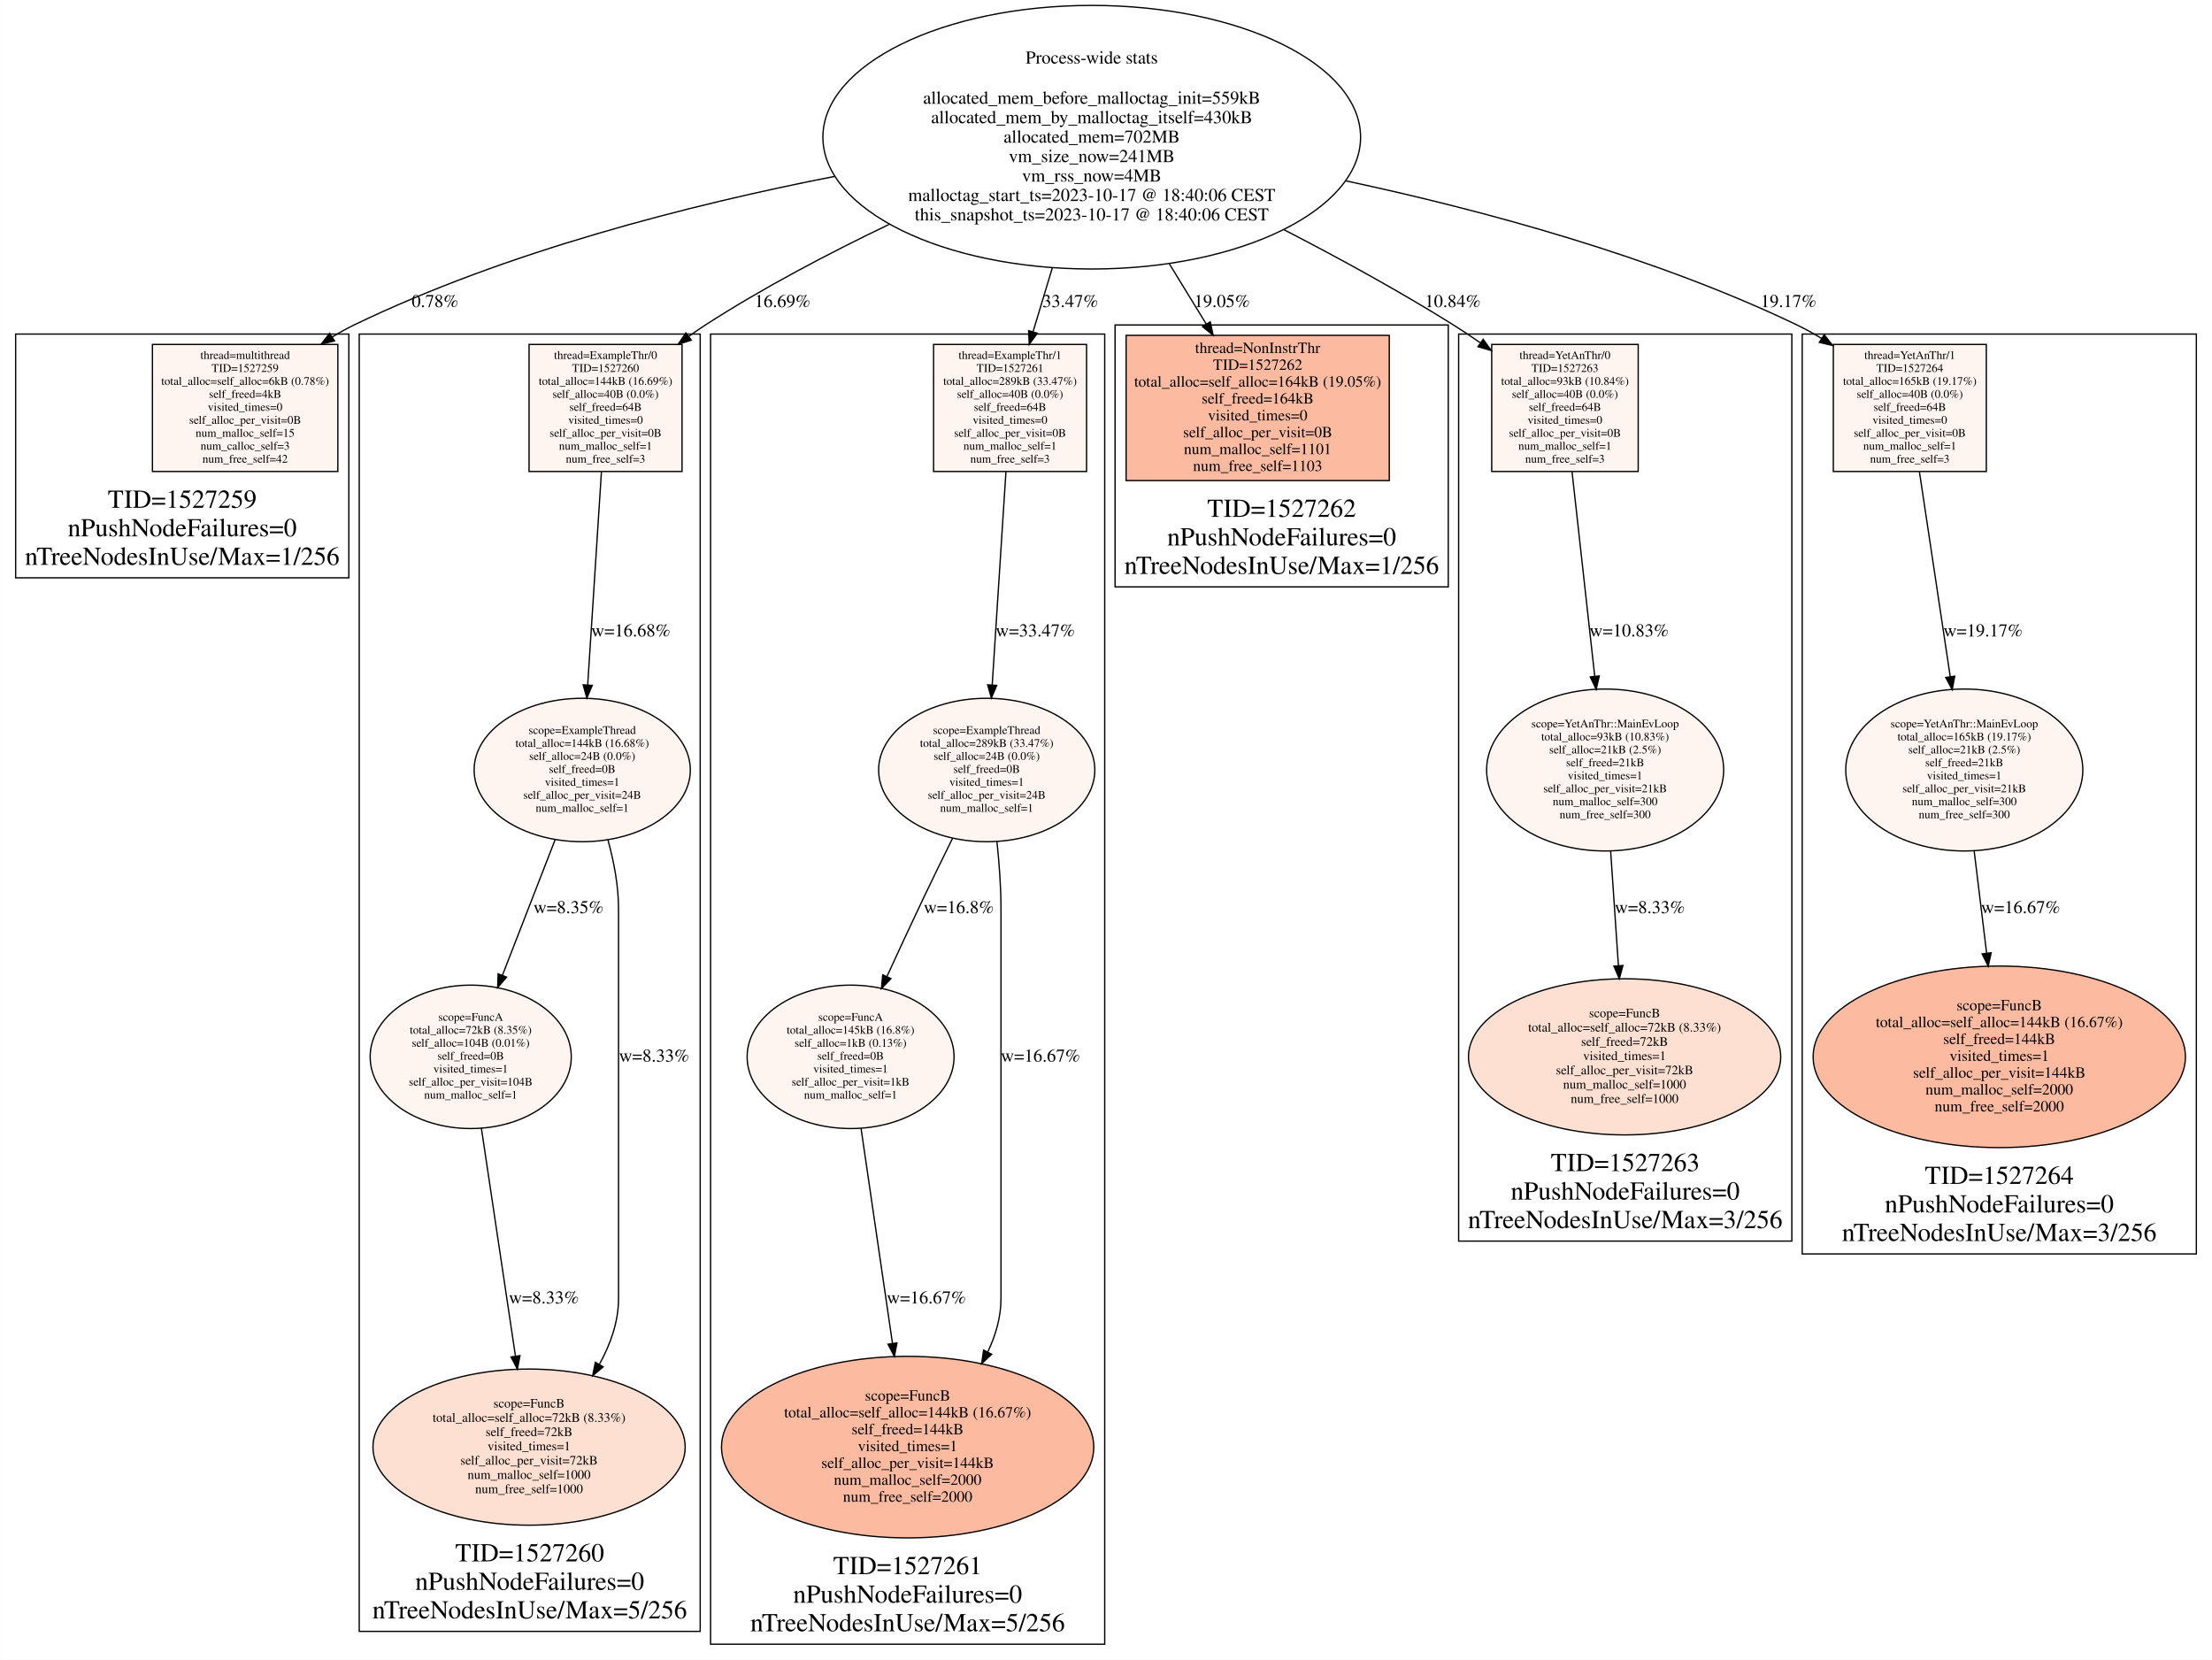
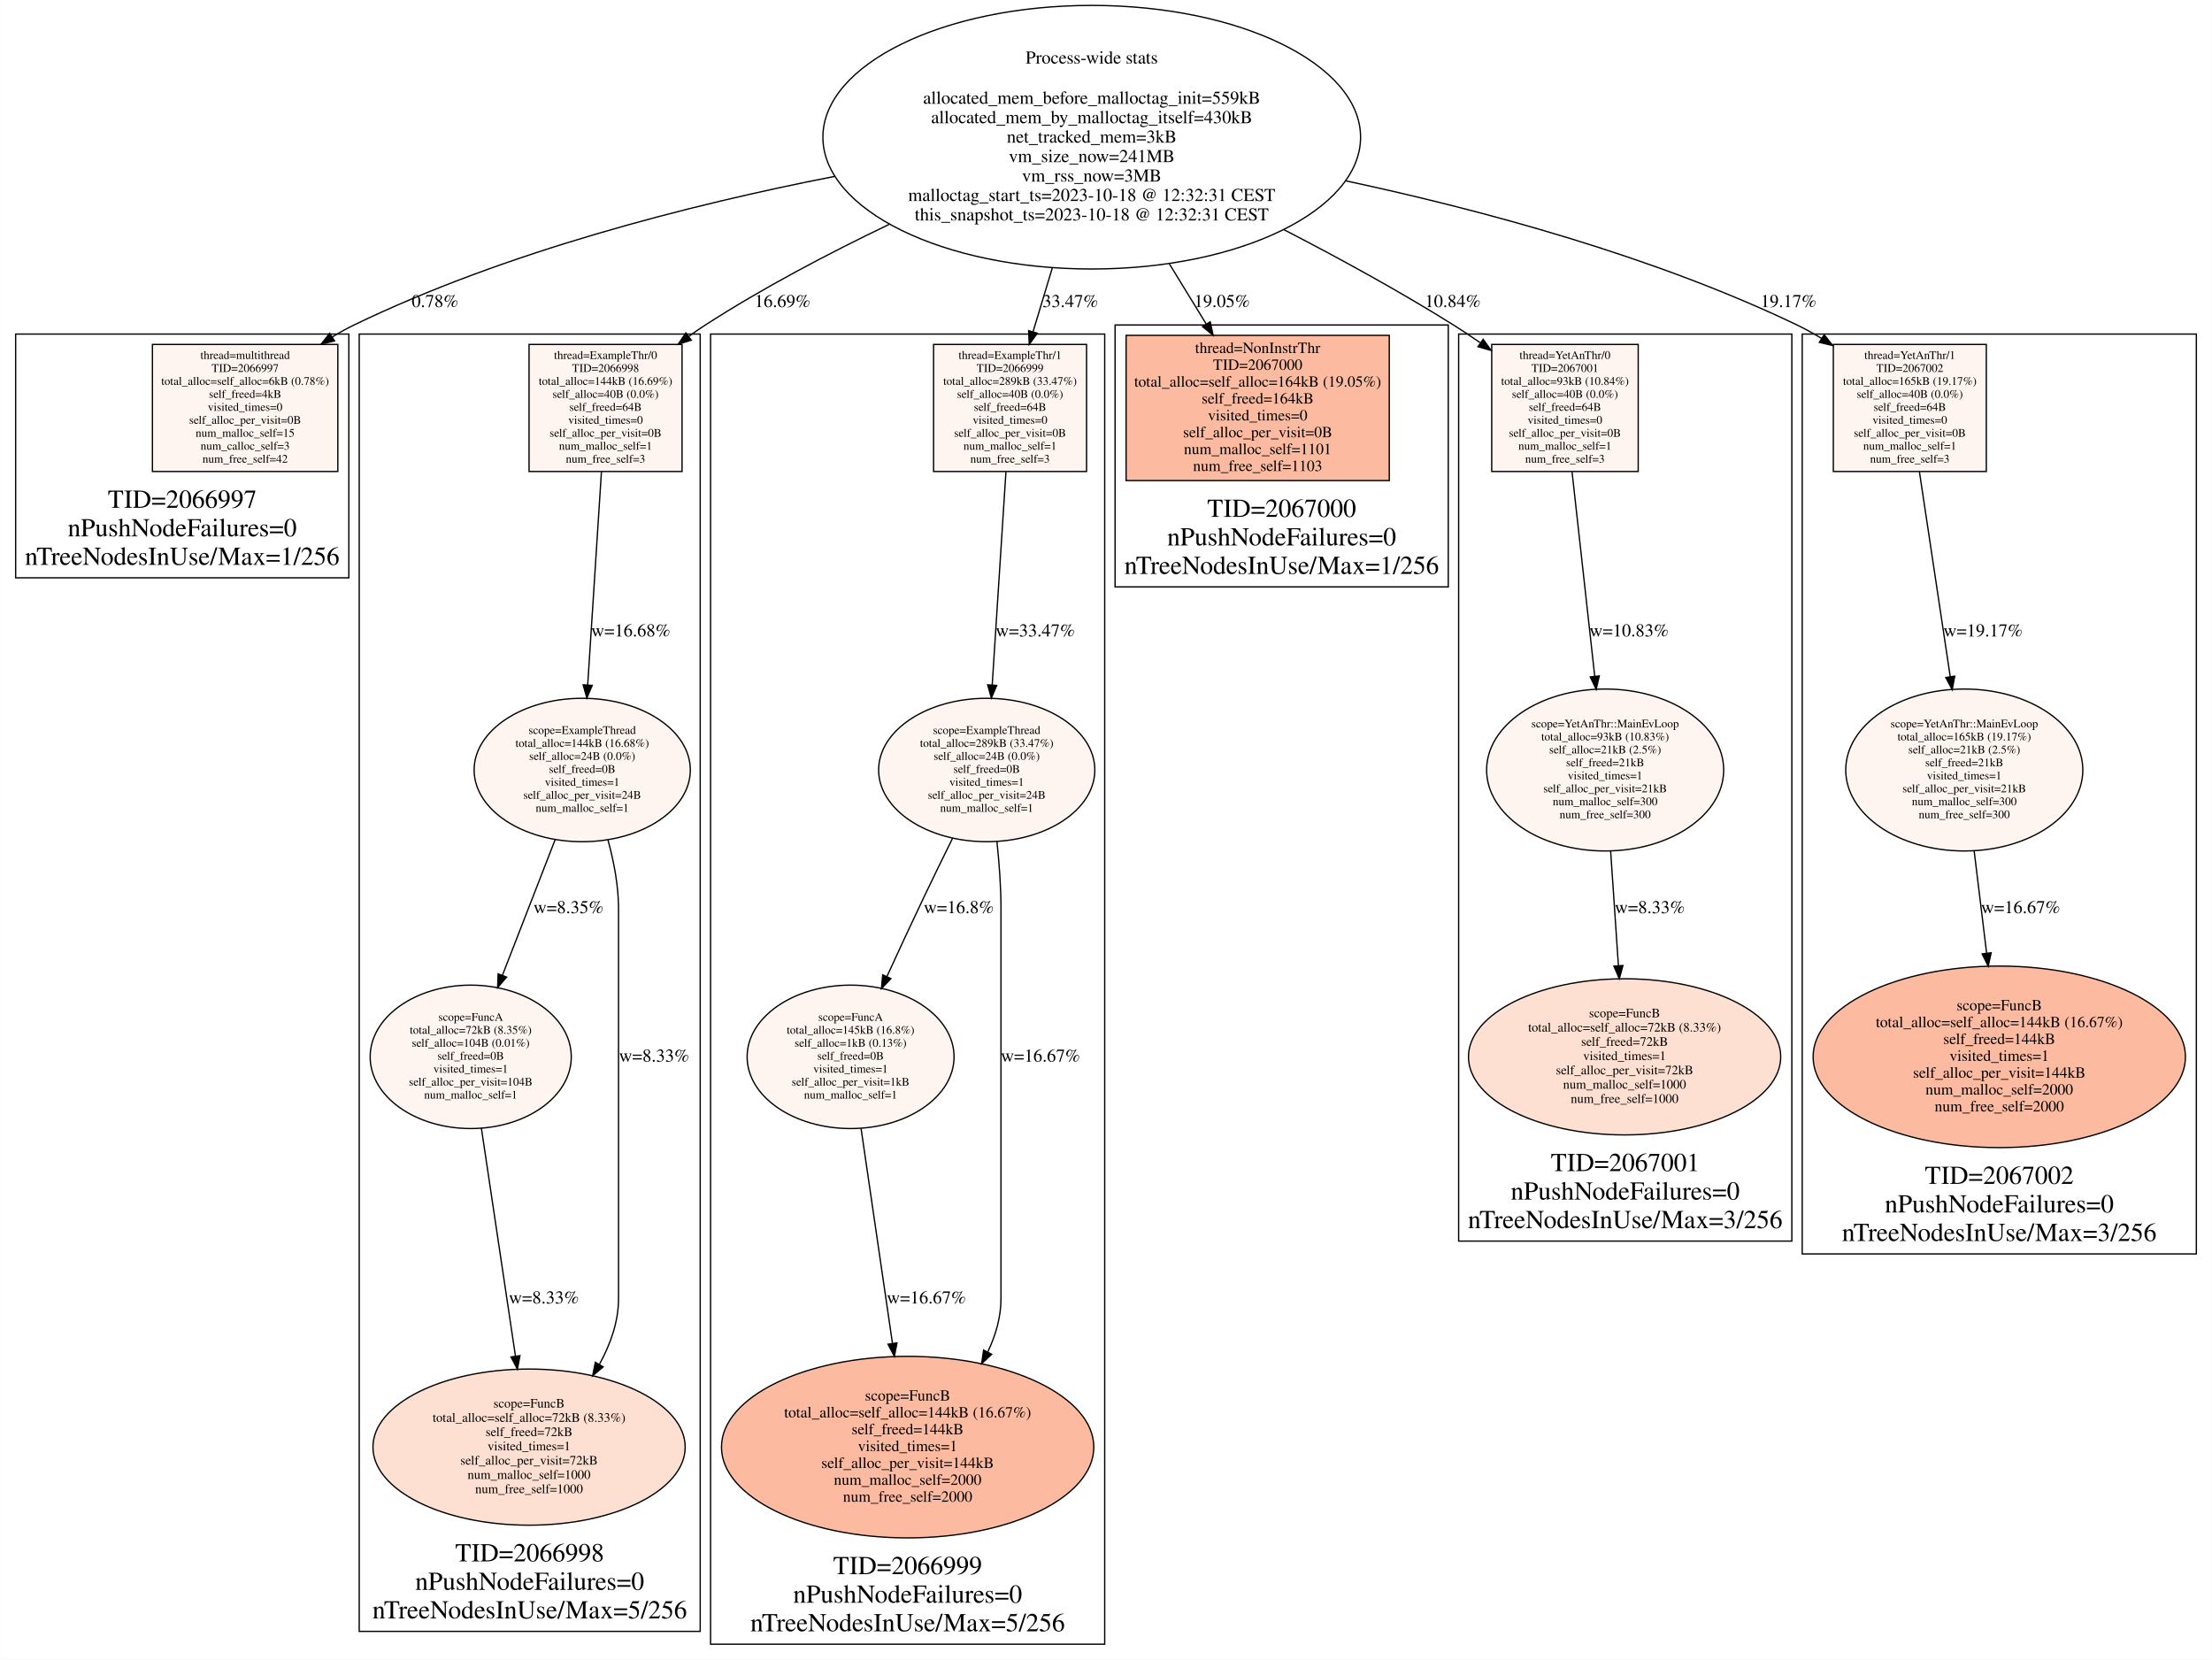
<svg xmlns="http://www.w3.org/2000/svg" width="1706pt" height="1280pt" viewBox="0.00 0.00 1706.00 1280.11">
  <g id="graph0" class="graph" transform="scale(1 1) rotate(0) translate(4 1276.112)">
    <polygon fill="#ffffff" stroke="transparent" points="-4,4 -4,-1276.112 1702,-1276.112 1702,4 -4,4" />
    <g id="clust1" class="cluster">
      <polygon fill="none" stroke="#000000" points="8,-830.465 8,-1018.465 265,-1018.465 265,-830.465 8,-830.465" />
-       <text text-anchor="middle" x="136.5" y="-884.465" font-family="Times,serif" font-size="20.00" fill="#000000">TID=1527259</text>
+       <text text-anchor="middle" x="136.5" y="-884.465" font-family="Times,serif" font-size="20.00" fill="#000000">TID=2066997</text>
      <text text-anchor="middle" x="136.5" y="-862.465" font-family="Times,serif" font-size="20.00" fill="#000000">nPushNodeFailures=0</text>
      <text text-anchor="middle" x="136.5" y="-840.465" font-family="Times,serif" font-size="20.00" fill="#000000">nTreeNodesInUse/Max=1/256</text>
    </g>
    <g id="clust2" class="cluster">
      <polygon fill="none" stroke="#000000" points="273,-17.899 273,-1018.465 536,-1018.465 536,-17.899 273,-17.899" />
-       <text text-anchor="middle" x="404.5" y="-71.9" font-family="Times,serif" font-size="20.00" fill="#000000">TID=1527260</text>
+       <text text-anchor="middle" x="404.5" y="-71.9" font-family="Times,serif" font-size="20.00" fill="#000000">TID=2066998</text>
      <text text-anchor="middle" x="404.5" y="-49.9" font-family="Times,serif" font-size="20.00" fill="#000000">nPushNodeFailures=0</text>
      <text text-anchor="middle" x="404.5" y="-27.899" font-family="Times,serif" font-size="20.00" fill="#000000">nTreeNodesInUse/Max=5/256</text>
    </g>
    <g id="clust3" class="cluster">
      <polygon fill="none" stroke="#000000" points="544,-8 544,-1018.465 848,-1018.465 848,-8 544,-8" />
-       <text text-anchor="middle" x="696" y="-62" font-family="Times,serif" font-size="20.00" fill="#000000">TID=1527261</text>
+       <text text-anchor="middle" x="696" y="-62" font-family="Times,serif" font-size="20.00" fill="#000000">TID=2066999</text>
      <text text-anchor="middle" x="696" y="-40" font-family="Times,serif" font-size="20.00" fill="#000000">nPushNodeFailures=0</text>
      <text text-anchor="middle" x="696" y="-18" font-family="Times,serif" font-size="20.00" fill="#000000">nTreeNodesInUse/Max=5/256</text>
    </g>
    <g id="clust4" class="cluster">
      <polygon fill="none" stroke="#000000" points="856,-823.465 856,-1025.465 1113,-1025.465 1113,-823.465 856,-823.465" />
-       <text text-anchor="middle" x="984.5" y="-877.465" font-family="Times,serif" font-size="20.00" fill="#000000">TID=1527262</text>
+       <text text-anchor="middle" x="984.5" y="-877.465" font-family="Times,serif" font-size="20.00" fill="#000000">TID=2067000</text>
      <text text-anchor="middle" x="984.5" y="-855.465" font-family="Times,serif" font-size="20.00" fill="#000000">nPushNodeFailures=0</text>
      <text text-anchor="middle" x="984.5" y="-833.465" font-family="Times,serif" font-size="20.00" fill="#000000">nTreeNodesInUse/Max=1/256</text>
    </g>
    <g id="clust5" class="cluster">
      <polygon fill="none" stroke="#000000" points="1121,-318.907 1121,-1018.465 1378,-1018.465 1378,-318.907 1121,-318.907" />
-       <text text-anchor="middle" x="1249.5" y="-372.907" font-family="Times,serif" font-size="20.00" fill="#000000">TID=1527263</text>
+       <text text-anchor="middle" x="1249.5" y="-372.907" font-family="Times,serif" font-size="20.00" fill="#000000">TID=2067001</text>
      <text text-anchor="middle" x="1249.5" y="-350.907" font-family="Times,serif" font-size="20.00" fill="#000000">nPushNodeFailures=0</text>
      <text text-anchor="middle" x="1249.5" y="-328.907" font-family="Times,serif" font-size="20.00" fill="#000000">nTreeNodesInUse/Max=3/256</text>
    </g>
    <g id="clust6" class="cluster">
      <polygon fill="none" stroke="#000000" points="1386,-309.007 1386,-1018.465 1690,-1018.465 1690,-309.007 1386,-309.007" />
-       <text text-anchor="middle" x="1538" y="-363.007" font-family="Times,serif" font-size="20.00" fill="#000000">TID=1527264</text>
+       <text text-anchor="middle" x="1538" y="-363.007" font-family="Times,serif" font-size="20.00" fill="#000000">TID=2067002</text>
      <text text-anchor="middle" x="1538" y="-341.007" font-family="Times,serif" font-size="20.00" fill="#000000">nPushNodeFailures=0</text>
      <text text-anchor="middle" x="1538" y="-319.007" font-family="Times,serif" font-size="20.00" fill="#000000">nTreeNodesInUse/Max=3/256</text>
    </g>
    <g id="node1" class="node">
      <ellipse fill="none" stroke="#000000" cx="838" cy="-1170.289" rx="207.365" ry="101.647" />
      <text text-anchor="middle" x="838" y="-1227.089" font-family="Times,serif" font-size="14.00" fill="#000000">Process-wide stats</text>
      <text text-anchor="middle" x="838" y="-1196.089" font-family="Times,serif" font-size="14.00" fill="#000000">allocated_mem_before_malloctag_init=559kB</text>
      <text text-anchor="middle" x="838" y="-1181.089" font-family="Times,serif" font-size="14.00" fill="#000000">allocated_mem_by_malloctag_itself=430kB</text>
-       <text text-anchor="middle" x="838" y="-1166.089" font-family="Times,serif" font-size="14.00" fill="#000000">allocated_mem=702MB</text>
+       <text text-anchor="middle" x="838" y="-1166.089" font-family="Times,serif" font-size="14.00" fill="#000000">net_tracked_mem=3kB</text>
      <text text-anchor="middle" x="838" y="-1151.089" font-family="Times,serif" font-size="14.00" fill="#000000">vm_size_now=241MB</text>
-       <text text-anchor="middle" x="838" y="-1136.089" font-family="Times,serif" font-size="14.00" fill="#000000">vm_rss_now=4MB</text>
-       <text text-anchor="middle" x="838" y="-1121.089" font-family="Times,serif" font-size="14.00" fill="#000000">malloctag_start_ts=2023-10-17 @ 18:40:06 CEST</text>
-       <text text-anchor="middle" x="838" y="-1106.089" font-family="Times,serif" font-size="14.00" fill="#000000">this_snapshot_ts=2023-10-17 @ 18:40:06 CEST</text>
+       <text text-anchor="middle" x="838" y="-1136.089" font-family="Times,serif" font-size="14.00" fill="#000000">vm_rss_now=3MB</text>
+       <text text-anchor="middle" x="838" y="-1121.089" font-family="Times,serif" font-size="14.00" fill="#000000">malloctag_start_ts=2023-10-18 @ 12:32:31 CEST</text>
+       <text text-anchor="middle" x="838" y="-1106.089" font-family="Times,serif" font-size="14.00" fill="#000000">this_snapshot_ts=2023-10-18 @ 12:32:31 CEST</text>
    </g>
    <g id="node2" class="node">
      <polygon fill="#fff5f0" stroke="#000000" points="256.5,-1010.465 113.5,-1010.465 113.5,-912.465 256.5,-912.465 256.5,-1010.465" />
      <text text-anchor="middle" x="185" y="-999.265" font-family="Times,serif" font-size="9.00" fill="#000000">thread=multithread</text>
-       <text text-anchor="middle" x="185" y="-989.265" font-family="Times,serif" font-size="9.00" fill="#000000">TID=1527259</text>
+       <text text-anchor="middle" x="185" y="-989.265" font-family="Times,serif" font-size="9.00" fill="#000000">TID=2066997</text>
      <text text-anchor="middle" x="185" y="-979.265" font-family="Times,serif" font-size="9.00" fill="#000000">total_alloc=self_alloc=6kB (0.78%)</text>
      <text text-anchor="middle" x="185" y="-969.265" font-family="Times,serif" font-size="9.00" fill="#000000">self_freed=4kB</text>
      <text text-anchor="middle" x="185" y="-959.265" font-family="Times,serif" font-size="9.00" fill="#000000">visited_times=0</text>
      <text text-anchor="middle" x="185" y="-949.265" font-family="Times,serif" font-size="9.00" fill="#000000">self_alloc_per_visit=0B</text>
      <text text-anchor="middle" x="185" y="-939.265" font-family="Times,serif" font-size="9.00" fill="#000000">num_malloc_self=15</text>
      <text text-anchor="middle" x="185" y="-929.265" font-family="Times,serif" font-size="9.00" fill="#000000">num_calloc_self=3</text>
      <text text-anchor="middle" x="185" y="-919.265" font-family="Times,serif" font-size="9.00" fill="#000000">num_free_self=42</text>
    </g>
    <g id="edge1" class="edge">
      <path fill="none" stroke="#000000" d="M639.953,-1140.131C527.339,-1118.087 385.904,-1081.958 269,-1025.465 263.367,-1022.743 257.743,-1019.609 252.226,-1016.222" />
      <polygon fill="#000000" stroke="#000000" points="253.962,-1013.178 243.658,-1010.714 250.177,-1019.066 253.962,-1013.178" />
      <text text-anchor="middle" x="331.5" y="-1039.265" font-family="Times,serif" font-size="14.00" fill="#000000">0.78%</text>
    </g>
    <g id="node3" class="node">
      <polygon fill="#fff5f0" stroke="#000000" points="522,-1010.465 404,-1010.465 404,-912.465 522,-912.465 522,-1010.465" />
      <text text-anchor="middle" x="463" y="-999.265" font-family="Times,serif" font-size="9.00" fill="#000000">thread=ExampleThr/0</text>
-       <text text-anchor="middle" x="463" y="-989.265" font-family="Times,serif" font-size="9.00" fill="#000000">TID=1527260</text>
+       <text text-anchor="middle" x="463" y="-989.265" font-family="Times,serif" font-size="9.00" fill="#000000">TID=2066998</text>
      <text text-anchor="middle" x="463" y="-979.265" font-family="Times,serif" font-size="9.00" fill="#000000">total_alloc=144kB (16.69%)</text>
      <text text-anchor="middle" x="463" y="-969.265" font-family="Times,serif" font-size="9.00" fill="#000000">self_alloc=40B (0.0%)</text>
      <text text-anchor="middle" x="463" y="-959.265" font-family="Times,serif" font-size="9.00" fill="#000000">self_freed=64B</text>
      <text text-anchor="middle" x="463" y="-949.265" font-family="Times,serif" font-size="9.00" fill="#000000">visited_times=0</text>
      <text text-anchor="middle" x="463" y="-939.265" font-family="Times,serif" font-size="9.00" fill="#000000">self_alloc_per_visit=0B</text>
      <text text-anchor="middle" x="463" y="-929.265" font-family="Times,serif" font-size="9.00" fill="#000000">num_malloc_self=1</text>
      <text text-anchor="middle" x="463" y="-919.265" font-family="Times,serif" font-size="9.00" fill="#000000">num_free_self=3</text>
    </g>
    <g id="edge6" class="edge">
      <path fill="none" stroke="#000000" d="M681.782,-1103.086C634.91,-1080.634 584.229,-1053.996 540,-1025.465 535.727,-1022.709 531.426,-1019.747 527.158,-1016.662" />
      <polygon fill="#000000" stroke="#000000" points="529.121,-1013.76 519.008,-1010.601 524.943,-1019.377 529.121,-1013.76" />
      <text text-anchor="middle" x="599.5" y="-1039.265" font-family="Times,serif" font-size="14.00" fill="#000000">16.69%</text>
    </g>
    <g id="node7" class="node">
      <polygon fill="#fff5f0" stroke="#000000" points="834,-1010.465 716,-1010.465 716,-912.465 834,-912.465 834,-1010.465" />
      <text text-anchor="middle" x="775" y="-999.265" font-family="Times,serif" font-size="9.00" fill="#000000">thread=ExampleThr/1</text>
-       <text text-anchor="middle" x="775" y="-989.265" font-family="Times,serif" font-size="9.00" fill="#000000">TID=1527261</text>
+       <text text-anchor="middle" x="775" y="-989.265" font-family="Times,serif" font-size="9.00" fill="#000000">TID=2066999</text>
      <text text-anchor="middle" x="775" y="-979.265" font-family="Times,serif" font-size="9.00" fill="#000000">total_alloc=289kB (33.47%)</text>
      <text text-anchor="middle" x="775" y="-969.265" font-family="Times,serif" font-size="9.00" fill="#000000">self_alloc=40B (0.0%)</text>
      <text text-anchor="middle" x="775" y="-959.265" font-family="Times,serif" font-size="9.00" fill="#000000">self_freed=64B</text>
      <text text-anchor="middle" x="775" y="-949.265" font-family="Times,serif" font-size="9.00" fill="#000000">visited_times=0</text>
      <text text-anchor="middle" x="775" y="-939.265" font-family="Times,serif" font-size="9.00" fill="#000000">self_alloc_per_visit=0B</text>
      <text text-anchor="middle" x="775" y="-929.265" font-family="Times,serif" font-size="9.00" fill="#000000">num_malloc_self=1</text>
      <text text-anchor="middle" x="775" y="-919.265" font-family="Times,serif" font-size="9.00" fill="#000000">num_free_self=3</text>
    </g>
    <g id="edge11" class="edge">
      <path fill="none" stroke="#000000" d="M807.607,-1069.547C802.522,-1052.692 797.399,-1035.71 792.768,-1020.36" />
      <polygon fill="#000000" stroke="#000000" points="796.04,-1019.089 789.801,-1010.526 789.339,-1021.111 796.04,-1019.089" />
      <text text-anchor="middle" x="821.5" y="-1039.265" font-family="Times,serif" font-size="14.00" fill="#000000">33.47%</text>
    </g>
    <g id="node11" class="node">
      <polygon fill="#fcbba1" stroke="#000000" points="1067.5,-1017.465 864.5,-1017.465 864.5,-905.465 1067.5,-905.465 1067.5,-1017.465" />
      <text text-anchor="middle" x="966" y="-1003.865" font-family="Times,serif" font-size="12.00" fill="#000000">thread=NonInstrThr</text>
-       <text text-anchor="middle" x="966" y="-990.865" font-family="Times,serif" font-size="12.00" fill="#000000">TID=1527262</text>
+       <text text-anchor="middle" x="966" y="-990.865" font-family="Times,serif" font-size="12.00" fill="#000000">TID=2067000</text>
      <text text-anchor="middle" x="966" y="-977.865" font-family="Times,serif" font-size="12.00" fill="#000000">total_alloc=self_alloc=164kB (19.05%)</text>
      <text text-anchor="middle" x="966" y="-964.865" font-family="Times,serif" font-size="12.00" fill="#000000">self_freed=164kB</text>
      <text text-anchor="middle" x="966" y="-951.865" font-family="Times,serif" font-size="12.00" fill="#000000">visited_times=0</text>
      <text text-anchor="middle" x="966" y="-938.865" font-family="Times,serif" font-size="12.00" fill="#000000">self_alloc_per_visit=0B</text>
      <text text-anchor="middle" x="966" y="-925.865" font-family="Times,serif" font-size="12.00" fill="#000000">num_malloc_self=1101</text>
      <text text-anchor="middle" x="966" y="-912.865" font-family="Times,serif" font-size="12.00" fill="#000000">num_free_self=1103</text>
    </g>
    <g id="edge12" class="edge">
      <path fill="none" stroke="#000000" d="M897.878,-1072.602C907.559,-1056.808 917.367,-1040.807 926.41,-1026.054" />
      <polygon fill="#000000" stroke="#000000" points="929.397,-1027.877 931.639,-1017.522 923.429,-1024.219 929.397,-1027.877" />
      <text text-anchor="middle" x="938.5" y="-1039.265" font-family="Times,serif" font-size="14.00" fill="#000000">19.05%</text>
    </g>
    <g id="node12" class="node">
      <polygon fill="#fff5f0" stroke="#000000" points="1259.5,-1010.465 1146.5,-1010.465 1146.5,-912.465 1259.5,-912.465 1259.5,-1010.465" />
      <text text-anchor="middle" x="1203" y="-999.265" font-family="Times,serif" font-size="9.00" fill="#000000">thread=YetAnThr/0</text>
-       <text text-anchor="middle" x="1203" y="-989.265" font-family="Times,serif" font-size="9.00" fill="#000000">TID=1527263</text>
+       <text text-anchor="middle" x="1203" y="-989.265" font-family="Times,serif" font-size="9.00" fill="#000000">TID=2067001</text>
      <text text-anchor="middle" x="1203" y="-979.265" font-family="Times,serif" font-size="9.00" fill="#000000">total_alloc=93kB (10.84%)</text>
      <text text-anchor="middle" x="1203" y="-969.265" font-family="Times,serif" font-size="9.00" fill="#000000">self_alloc=40B (0.0%)</text>
      <text text-anchor="middle" x="1203" y="-959.265" font-family="Times,serif" font-size="9.00" fill="#000000">self_freed=64B</text>
      <text text-anchor="middle" x="1203" y="-949.265" font-family="Times,serif" font-size="9.00" fill="#000000">visited_times=0</text>
      <text text-anchor="middle" x="1203" y="-939.265" font-family="Times,serif" font-size="9.00" fill="#000000">self_alloc_per_visit=0B</text>
      <text text-anchor="middle" x="1203" y="-929.265" font-family="Times,serif" font-size="9.00" fill="#000000">num_malloc_self=1</text>
      <text text-anchor="middle" x="1203" y="-919.265" font-family="Times,serif" font-size="9.00" fill="#000000">num_free_self=3</text>
    </g>
    <g id="edge15" class="edge">
      <path fill="none" stroke="#000000" d="M986.361,-1098.893C1029.304,-1076.734 1075.714,-1051.308 1117,-1025.465 1123.766,-1021.23 1130.679,-1016.617 1137.5,-1011.872" />
      <polygon fill="#000000" stroke="#000000" points="1139.928,-1014.442 1146.072,-1005.811 1135.887,-1008.727 1139.928,-1014.442" />
      <text text-anchor="middle" x="1116.5" y="-1039.265" font-family="Times,serif" font-size="14.00" fill="#000000">10.84%</text>
    </g>
    <g id="node15" class="node">
      <polygon fill="#fff5f0" stroke="#000000" points="1528,-1010.465 1410,-1010.465 1410,-912.465 1528,-912.465 1528,-1010.465" />
      <text text-anchor="middle" x="1469" y="-999.265" font-family="Times,serif" font-size="9.00" fill="#000000">thread=YetAnThr/1</text>
-       <text text-anchor="middle" x="1469" y="-989.265" font-family="Times,serif" font-size="9.00" fill="#000000">TID=1527264</text>
+       <text text-anchor="middle" x="1469" y="-989.265" font-family="Times,serif" font-size="9.00" fill="#000000">TID=2067002</text>
      <text text-anchor="middle" x="1469" y="-979.265" font-family="Times,serif" font-size="9.00" fill="#000000">total_alloc=165kB (19.17%)</text>
      <text text-anchor="middle" x="1469" y="-969.265" font-family="Times,serif" font-size="9.00" fill="#000000">self_alloc=40B (0.0%)</text>
      <text text-anchor="middle" x="1469" y="-959.265" font-family="Times,serif" font-size="9.00" fill="#000000">self_freed=64B</text>
      <text text-anchor="middle" x="1469" y="-949.265" font-family="Times,serif" font-size="9.00" fill="#000000">visited_times=0</text>
      <text text-anchor="middle" x="1469" y="-939.265" font-family="Times,serif" font-size="9.00" fill="#000000">self_alloc_per_visit=0B</text>
      <text text-anchor="middle" x="1469" y="-929.265" font-family="Times,serif" font-size="9.00" fill="#000000">num_malloc_self=1</text>
      <text text-anchor="middle" x="1469" y="-919.265" font-family="Times,serif" font-size="9.00" fill="#000000">num_free_self=3</text>
    </g>
    <g id="edge18" class="edge">
      <path fill="none" stroke="#000000" d="M1033.668,-1136.698C1140.095,-1113.921 1272.067,-1078.191 1382,-1025.465 1388.393,-1022.399 1394.795,-1018.842 1401.065,-1015.007" />
      <polygon fill="#000000" stroke="#000000" points="1402.964,-1017.947 1409.519,-1009.624 1399.204,-1012.043 1402.964,-1017.947" />
      <text text-anchor="middle" x="1375.5" y="-1039.265" font-family="Times,serif" font-size="14.00" fill="#000000">19.17%</text>
    </g>
    <g id="node4" class="node">
      <ellipse fill="#fff5f0" stroke="#000000" cx="445" cy="-682.24" rx="83.377" ry="55.309" />
      <text text-anchor="middle" x="445" y="-710.04" font-family="Times,serif" font-size="9.00" fill="#000000">scope=ExampleThread</text>
      <text text-anchor="middle" x="445" y="-700.04" font-family="Times,serif" font-size="9.00" fill="#000000">total_alloc=144kB (16.68%)</text>
      <text text-anchor="middle" x="445" y="-690.04" font-family="Times,serif" font-size="9.00" fill="#000000">self_alloc=24B (0.0%)</text>
      <text text-anchor="middle" x="445" y="-680.04" font-family="Times,serif" font-size="9.00" fill="#000000">self_freed=0B</text>
      <text text-anchor="middle" x="445" y="-670.04" font-family="Times,serif" font-size="9.00" fill="#000000">visited_times=1</text>
      <text text-anchor="middle" x="445" y="-660.04" font-family="Times,serif" font-size="9.00" fill="#000000">self_alloc_per_visit=24B</text>
      <text text-anchor="middle" x="445" y="-650.04" font-family="Times,serif" font-size="9.00" fill="#000000">num_malloc_self=1</text>
    </g>
    <g id="edge2" class="edge">
      <path fill="none" stroke="#000000" d="M459.823,-912.188C456.877,-866.489 452.473,-798.16 449.23,-747.856" />
      <polygon fill="#000000" stroke="#000000" points="452.713,-747.483 448.577,-737.729 445.728,-747.933 452.713,-747.483" />
      <text text-anchor="middle" x="482.5" y="-785.265" font-family="Times,serif" font-size="14.00" fill="#000000">w=16.68%</text>
    </g>
    <g id="node5" class="node">
      <ellipse fill="#fff5f0" stroke="#000000" cx="359" cy="-461.011" rx="77.564" ry="55.309" />
      <text text-anchor="middle" x="359" y="-488.811" font-family="Times,serif" font-size="9.00" fill="#000000">scope=FuncA</text>
      <text text-anchor="middle" x="359" y="-478.811" font-family="Times,serif" font-size="9.00" fill="#000000">total_alloc=72kB (8.35%)</text>
      <text text-anchor="middle" x="359" y="-468.811" font-family="Times,serif" font-size="9.00" fill="#000000">self_alloc=104B (0.01%)</text>
      <text text-anchor="middle" x="359" y="-458.811" font-family="Times,serif" font-size="9.00" fill="#000000">self_freed=0B</text>
      <text text-anchor="middle" x="359" y="-448.811" font-family="Times,serif" font-size="9.00" fill="#000000">visited_times=1</text>
      <text text-anchor="middle" x="359" y="-438.811" font-family="Times,serif" font-size="9.00" fill="#000000">self_alloc_per_visit=104B</text>
      <text text-anchor="middle" x="359" y="-428.811" font-family="Times,serif" font-size="9.00" fill="#000000">num_malloc_self=1</text>
    </g>
    <g id="edge3" class="edge">
      <path fill="none" stroke="#000000" d="M424.182,-628.686C411.921,-597.145 396.346,-557.08 383.495,-524.023" />
      <polygon fill="#000000" stroke="#000000" points="386.661,-522.506 379.775,-514.454 380.137,-525.043 386.661,-522.506" />
      <text text-anchor="middle" x="434.5" y="-571.814" font-family="Times,serif" font-size="14.00" fill="#000000">w=8.35%</text>
    </g>
    <g id="node6" class="node">
      <ellipse fill="#fee0d2" stroke="#000000" cx="404" cy="-160.004" rx="120.417" ry="60.208" />
      <text text-anchor="middle" x="404" y="-190.504" font-family="Times,serif" font-size="10.00" fill="#000000">scope=FuncB</text>
      <text text-anchor="middle" x="404" y="-179.504" font-family="Times,serif" font-size="10.00" fill="#000000">total_alloc=self_alloc=72kB (8.33%)</text>
      <text text-anchor="middle" x="404" y="-168.504" font-family="Times,serif" font-size="10.00" fill="#000000">self_freed=72kB</text>
      <text text-anchor="middle" x="404" y="-157.504" font-family="Times,serif" font-size="10.00" fill="#000000">visited_times=1</text>
      <text text-anchor="middle" x="404" y="-146.504" font-family="Times,serif" font-size="10.00" fill="#000000">self_alloc_per_visit=72kB</text>
      <text text-anchor="middle" x="404" y="-135.504" font-family="Times,serif" font-size="10.00" fill="#000000">num_malloc_self=1000</text>
      <text text-anchor="middle" x="404" y="-124.504" font-family="Times,serif" font-size="10.00" fill="#000000">num_free_self=1000</text>
    </g>
    <g id="edge4" class="edge">
      <path fill="none" stroke="#000000" d="M464.826,-628.382C469.423,-611.674 473,-593.042 473,-575.514 473,-575.514 473,-575.514 473,-274.507 473,-256.852 466.907,-239.578 458.343,-224.019" />
      <polygon fill="#000000" stroke="#000000" points="461.149,-221.888 453.042,-215.066 455.125,-225.454 461.149,-221.888" />
      <text text-anchor="middle" x="500.5" y="-457.311" font-family="Times,serif" font-size="14.00" fill="#000000">w=8.33%</text>
    </g>
    <g id="edge5" class="edge">
      <path fill="none" stroke="#000000" d="M367.201,-406.151C374.584,-356.767 385.474,-283.923 393.493,-230.286" />
      <polygon fill="#000000" stroke="#000000" points="396.989,-230.574 395.006,-220.167 390.066,-229.539 396.989,-230.574" />
      <text text-anchor="middle" x="415.5" y="-270.807" font-family="Times,serif" font-size="14.00" fill="#000000">w=8.33%</text>
    </g>
    <g id="node8" class="node">
      <ellipse fill="#fff5f0" stroke="#000000" cx="757" cy="-682.24" rx="83.377" ry="55.309" />
      <text text-anchor="middle" x="757" y="-710.04" font-family="Times,serif" font-size="9.00" fill="#000000">scope=ExampleThread</text>
      <text text-anchor="middle" x="757" y="-700.04" font-family="Times,serif" font-size="9.00" fill="#000000">total_alloc=289kB (33.47%)</text>
      <text text-anchor="middle" x="757" y="-690.04" font-family="Times,serif" font-size="9.00" fill="#000000">self_alloc=24B (0.0%)</text>
      <text text-anchor="middle" x="757" y="-680.04" font-family="Times,serif" font-size="9.00" fill="#000000">self_freed=0B</text>
      <text text-anchor="middle" x="757" y="-670.04" font-family="Times,serif" font-size="9.00" fill="#000000">visited_times=1</text>
      <text text-anchor="middle" x="757" y="-660.04" font-family="Times,serif" font-size="9.00" fill="#000000">self_alloc_per_visit=24B</text>
      <text text-anchor="middle" x="757" y="-650.04" font-family="Times,serif" font-size="9.00" fill="#000000">num_malloc_self=1</text>
    </g>
    <g id="edge7" class="edge">
      <path fill="none" stroke="#000000" d="M771.823,-912.188C768.877,-866.489 764.473,-798.16 761.23,-747.856" />
      <polygon fill="#000000" stroke="#000000" points="764.713,-747.483 760.577,-737.729 757.728,-747.933 764.713,-747.483" />
      <text text-anchor="middle" x="794.5" y="-785.265" font-family="Times,serif" font-size="14.00" fill="#000000">w=33.47%</text>
    </g>
    <g id="node9" class="node">
      <ellipse fill="#fff5f0" stroke="#000000" cx="652" cy="-461.011" rx="79.806" ry="55.309" />
      <text text-anchor="middle" x="652" y="-488.811" font-family="Times,serif" font-size="9.00" fill="#000000">scope=FuncA</text>
      <text text-anchor="middle" x="652" y="-478.811" font-family="Times,serif" font-size="9.00" fill="#000000">total_alloc=145kB (16.8%)</text>
      <text text-anchor="middle" x="652" y="-468.811" font-family="Times,serif" font-size="9.00" fill="#000000">self_alloc=1kB (0.13%)</text>
      <text text-anchor="middle" x="652" y="-458.811" font-family="Times,serif" font-size="9.00" fill="#000000">self_freed=0B</text>
      <text text-anchor="middle" x="652" y="-448.811" font-family="Times,serif" font-size="9.00" fill="#000000">visited_times=1</text>
      <text text-anchor="middle" x="652" y="-438.811" font-family="Times,serif" font-size="9.00" fill="#000000">self_alloc_per_visit=1kB</text>
      <text text-anchor="middle" x="652" y="-428.811" font-family="Times,serif" font-size="9.00" fill="#000000">num_malloc_self=1</text>
    </g>
    <g id="edge8" class="edge">
      <path fill="none" stroke="#000000" d="M730.783,-629.849C723.332,-614.773 715.27,-598.278 708,-583.014 698.742,-563.576 688.873,-542.279 680.039,-522.996" />
      <polygon fill="#000000" stroke="#000000" points="683.135,-521.348 675.794,-513.708 676.768,-524.258 683.135,-521.348" />
      <text text-anchor="middle" x="735.5" y="-571.814" font-family="Times,serif" font-size="14.00" fill="#000000">w=16.8%</text>
    </g>
    <g id="node10" class="node">
      <ellipse fill="#fcbba1" stroke="#000000" cx="696" cy="-160.004" rx="143.585" ry="70.007" />
      <text text-anchor="middle" x="696" y="-195.904" font-family="Times,serif" font-size="12.00" fill="#000000">scope=FuncB</text>
      <text text-anchor="middle" x="696" y="-182.904" font-family="Times,serif" font-size="12.00" fill="#000000">total_alloc=self_alloc=144kB (16.67%)</text>
      <text text-anchor="middle" x="696" y="-169.904" font-family="Times,serif" font-size="12.00" fill="#000000">self_freed=144kB</text>
      <text text-anchor="middle" x="696" y="-156.904" font-family="Times,serif" font-size="12.00" fill="#000000">visited_times=1</text>
      <text text-anchor="middle" x="696" y="-143.904" font-family="Times,serif" font-size="12.00" fill="#000000">self_alloc_per_visit=144kB</text>
      <text text-anchor="middle" x="696" y="-130.904" font-family="Times,serif" font-size="12.00" fill="#000000">num_malloc_self=2000</text>
      <text text-anchor="middle" x="696" y="-117.904" font-family="Times,serif" font-size="12.00" fill="#000000">num_free_self=2000</text>
    </g>
    <g id="edge9" class="edge">
      <path fill="none" stroke="#000000" d="M764.848,-627.234C766.625,-610.648 768,-592.372 768,-575.514 768,-575.514 768,-575.514 768,-274.507 768,-260.335 763.998,-246.481 757.882,-233.583" />
      <polygon fill="#000000" stroke="#000000" points="760.806,-231.621 753.082,-224.37 754.598,-234.856 760.806,-231.621" />
      <text text-anchor="middle" x="798.5" y="-457.311" font-family="Times,serif" font-size="14.00" fill="#000000">w=16.67%</text>
    </g>
    <g id="edge10" class="edge">
      <path fill="none" stroke="#000000" d="M660.07,-405.801C666.864,-359.323 676.669,-292.246 684.321,-239.902" />
      <polygon fill="#000000" stroke="#000000" points="687.789,-240.375 685.772,-229.974 680.862,-239.363 687.789,-240.375" />
      <text text-anchor="middle" x="710.5" y="-270.807" font-family="Times,serif" font-size="14.00" fill="#000000">w=16.67%</text>
    </g>
    <g id="node13" class="node">
      <ellipse fill="#fff5f0" stroke="#000000" cx="1234" cy="-682.24" rx="91.434" ry="62.452" />
      <text text-anchor="middle" x="1234" y="-715.04" font-family="Times,serif" font-size="9.00" fill="#000000">scope=YetAnThr::MainEvLoop</text>
      <text text-anchor="middle" x="1234" y="-705.04" font-family="Times,serif" font-size="9.00" fill="#000000">total_alloc=93kB (10.83%)</text>
      <text text-anchor="middle" x="1234" y="-695.04" font-family="Times,serif" font-size="9.00" fill="#000000">self_alloc=21kB (2.5%)</text>
      <text text-anchor="middle" x="1234" y="-685.04" font-family="Times,serif" font-size="9.00" fill="#000000">self_freed=21kB</text>
      <text text-anchor="middle" x="1234" y="-675.04" font-family="Times,serif" font-size="9.00" fill="#000000">visited_times=1</text>
      <text text-anchor="middle" x="1234" y="-665.04" font-family="Times,serif" font-size="9.00" fill="#000000">self_alloc_per_visit=21kB</text>
      <text text-anchor="middle" x="1234" y="-655.04" font-family="Times,serif" font-size="9.00" fill="#000000">num_malloc_self=300</text>
      <text text-anchor="middle" x="1234" y="-645.04" font-family="Times,serif" font-size="9.00" fill="#000000">num_free_self=300</text>
    </g>
    <g id="edge13" class="edge">
      <path fill="none" stroke="#000000" d="M1208.471,-912.188C1213.325,-868.466 1220.479,-804.03 1225.979,-754.484" />
      <polygon fill="#000000" stroke="#000000" points="1229.466,-754.792 1227.091,-744.467 1222.509,-754.02 1229.466,-754.792" />
      <text text-anchor="middle" x="1252.5" y="-785.265" font-family="Times,serif" font-size="14.00" fill="#000000">w=10.83%</text>
    </g>
    <g id="node14" class="node">
      <ellipse fill="#fee0d2" stroke="#000000" cx="1249" cy="-461.011" rx="120.417" ry="60.208" />
      <text text-anchor="middle" x="1249" y="-491.511" font-family="Times,serif" font-size="10.00" fill="#000000">scope=FuncB</text>
      <text text-anchor="middle" x="1249" y="-480.511" font-family="Times,serif" font-size="10.00" fill="#000000">total_alloc=self_alloc=72kB (8.33%)</text>
      <text text-anchor="middle" x="1249" y="-469.511" font-family="Times,serif" font-size="10.00" fill="#000000">self_freed=72kB</text>
      <text text-anchor="middle" x="1249" y="-458.511" font-family="Times,serif" font-size="10.00" fill="#000000">visited_times=1</text>
      <text text-anchor="middle" x="1249" y="-447.511" font-family="Times,serif" font-size="10.00" fill="#000000">self_alloc_per_visit=72kB</text>
      <text text-anchor="middle" x="1249" y="-436.511" font-family="Times,serif" font-size="10.00" fill="#000000">num_malloc_self=1000</text>
      <text text-anchor="middle" x="1249" y="-425.511" font-family="Times,serif" font-size="10.00" fill="#000000">num_free_self=1000</text>
    </g>
    <g id="edge14" class="edge">
      <path fill="none" stroke="#000000" d="M1238.218,-620.026C1240.086,-592.481 1242.292,-559.948 1244.22,-531.508" />
      <polygon fill="#000000" stroke="#000000" points="1247.732,-531.446 1244.917,-521.232 1240.748,-530.972 1247.732,-531.446" />
      <text text-anchor="middle" x="1268.5" y="-571.814" font-family="Times,serif" font-size="14.00" fill="#000000">w=8.33%</text>
    </g>
    <g id="node16" class="node">
      <ellipse fill="#fff5f0" stroke="#000000" cx="1511" cy="-682.24" rx="91.434" ry="62.452" />
      <text text-anchor="middle" x="1511" y="-715.04" font-family="Times,serif" font-size="9.00" fill="#000000">scope=YetAnThr::MainEvLoop</text>
      <text text-anchor="middle" x="1511" y="-705.04" font-family="Times,serif" font-size="9.00" fill="#000000">total_alloc=165kB (19.17%)</text>
      <text text-anchor="middle" x="1511" y="-695.04" font-family="Times,serif" font-size="9.00" fill="#000000">self_alloc=21kB (2.5%)</text>
      <text text-anchor="middle" x="1511" y="-685.04" font-family="Times,serif" font-size="9.00" fill="#000000">self_freed=21kB</text>
      <text text-anchor="middle" x="1511" y="-675.04" font-family="Times,serif" font-size="9.00" fill="#000000">visited_times=1</text>
      <text text-anchor="middle" x="1511" y="-665.04" font-family="Times,serif" font-size="9.00" fill="#000000">self_alloc_per_visit=21kB</text>
      <text text-anchor="middle" x="1511" y="-655.04" font-family="Times,serif" font-size="9.00" fill="#000000">num_malloc_self=300</text>
      <text text-anchor="middle" x="1511" y="-645.04" font-family="Times,serif" font-size="9.00" fill="#000000">num_free_self=300</text>
    </g>
    <g id="edge16" class="edge">
      <path fill="none" stroke="#000000" d="M1476.412,-912.188C1483,-868.393 1492.713,-803.814 1500.171,-754.235" />
      <polygon fill="#000000" stroke="#000000" points="1503.652,-754.622 1501.678,-744.213 1496.73,-753.581 1503.652,-754.622" />
      <text text-anchor="middle" x="1525.5" y="-785.265" font-family="Times,serif" font-size="14.00" fill="#000000">w=19.17%</text>
    </g>
    <g id="node17" class="node">
      <ellipse fill="#fcbba1" stroke="#000000" cx="1538" cy="-461.011" rx="143.585" ry="70.007" />
      <text text-anchor="middle" x="1538" y="-496.911" font-family="Times,serif" font-size="12.00" fill="#000000">scope=FuncB</text>
      <text text-anchor="middle" x="1538" y="-483.911" font-family="Times,serif" font-size="12.00" fill="#000000">total_alloc=self_alloc=144kB (16.67%)</text>
      <text text-anchor="middle" x="1538" y="-470.911" font-family="Times,serif" font-size="12.00" fill="#000000">self_freed=144kB</text>
      <text text-anchor="middle" x="1538" y="-457.911" font-family="Times,serif" font-size="12.00" fill="#000000">visited_times=1</text>
      <text text-anchor="middle" x="1538" y="-444.911" font-family="Times,serif" font-size="12.00" fill="#000000">self_alloc_per_visit=144kB</text>
      <text text-anchor="middle" x="1538" y="-431.911" font-family="Times,serif" font-size="12.00" fill="#000000">num_malloc_self=2000</text>
      <text text-anchor="middle" x="1538" y="-418.911" font-family="Times,serif" font-size="12.00" fill="#000000">num_free_self=2000</text>
    </g>
    <g id="edge17" class="edge">
      <path fill="none" stroke="#000000" d="M1518.593,-620.026C1521.581,-595.543 1525.05,-567.12 1528.222,-541.133" />
      <polygon fill="#000000" stroke="#000000" points="1531.73,-541.278 1529.467,-530.927 1524.781,-540.429 1531.73,-541.278" />
      <text text-anchor="middle" x="1554.5" y="-571.814" font-family="Times,serif" font-size="14.00" fill="#000000">w=16.67%</text>
    </g>
  </g>
</svg>
